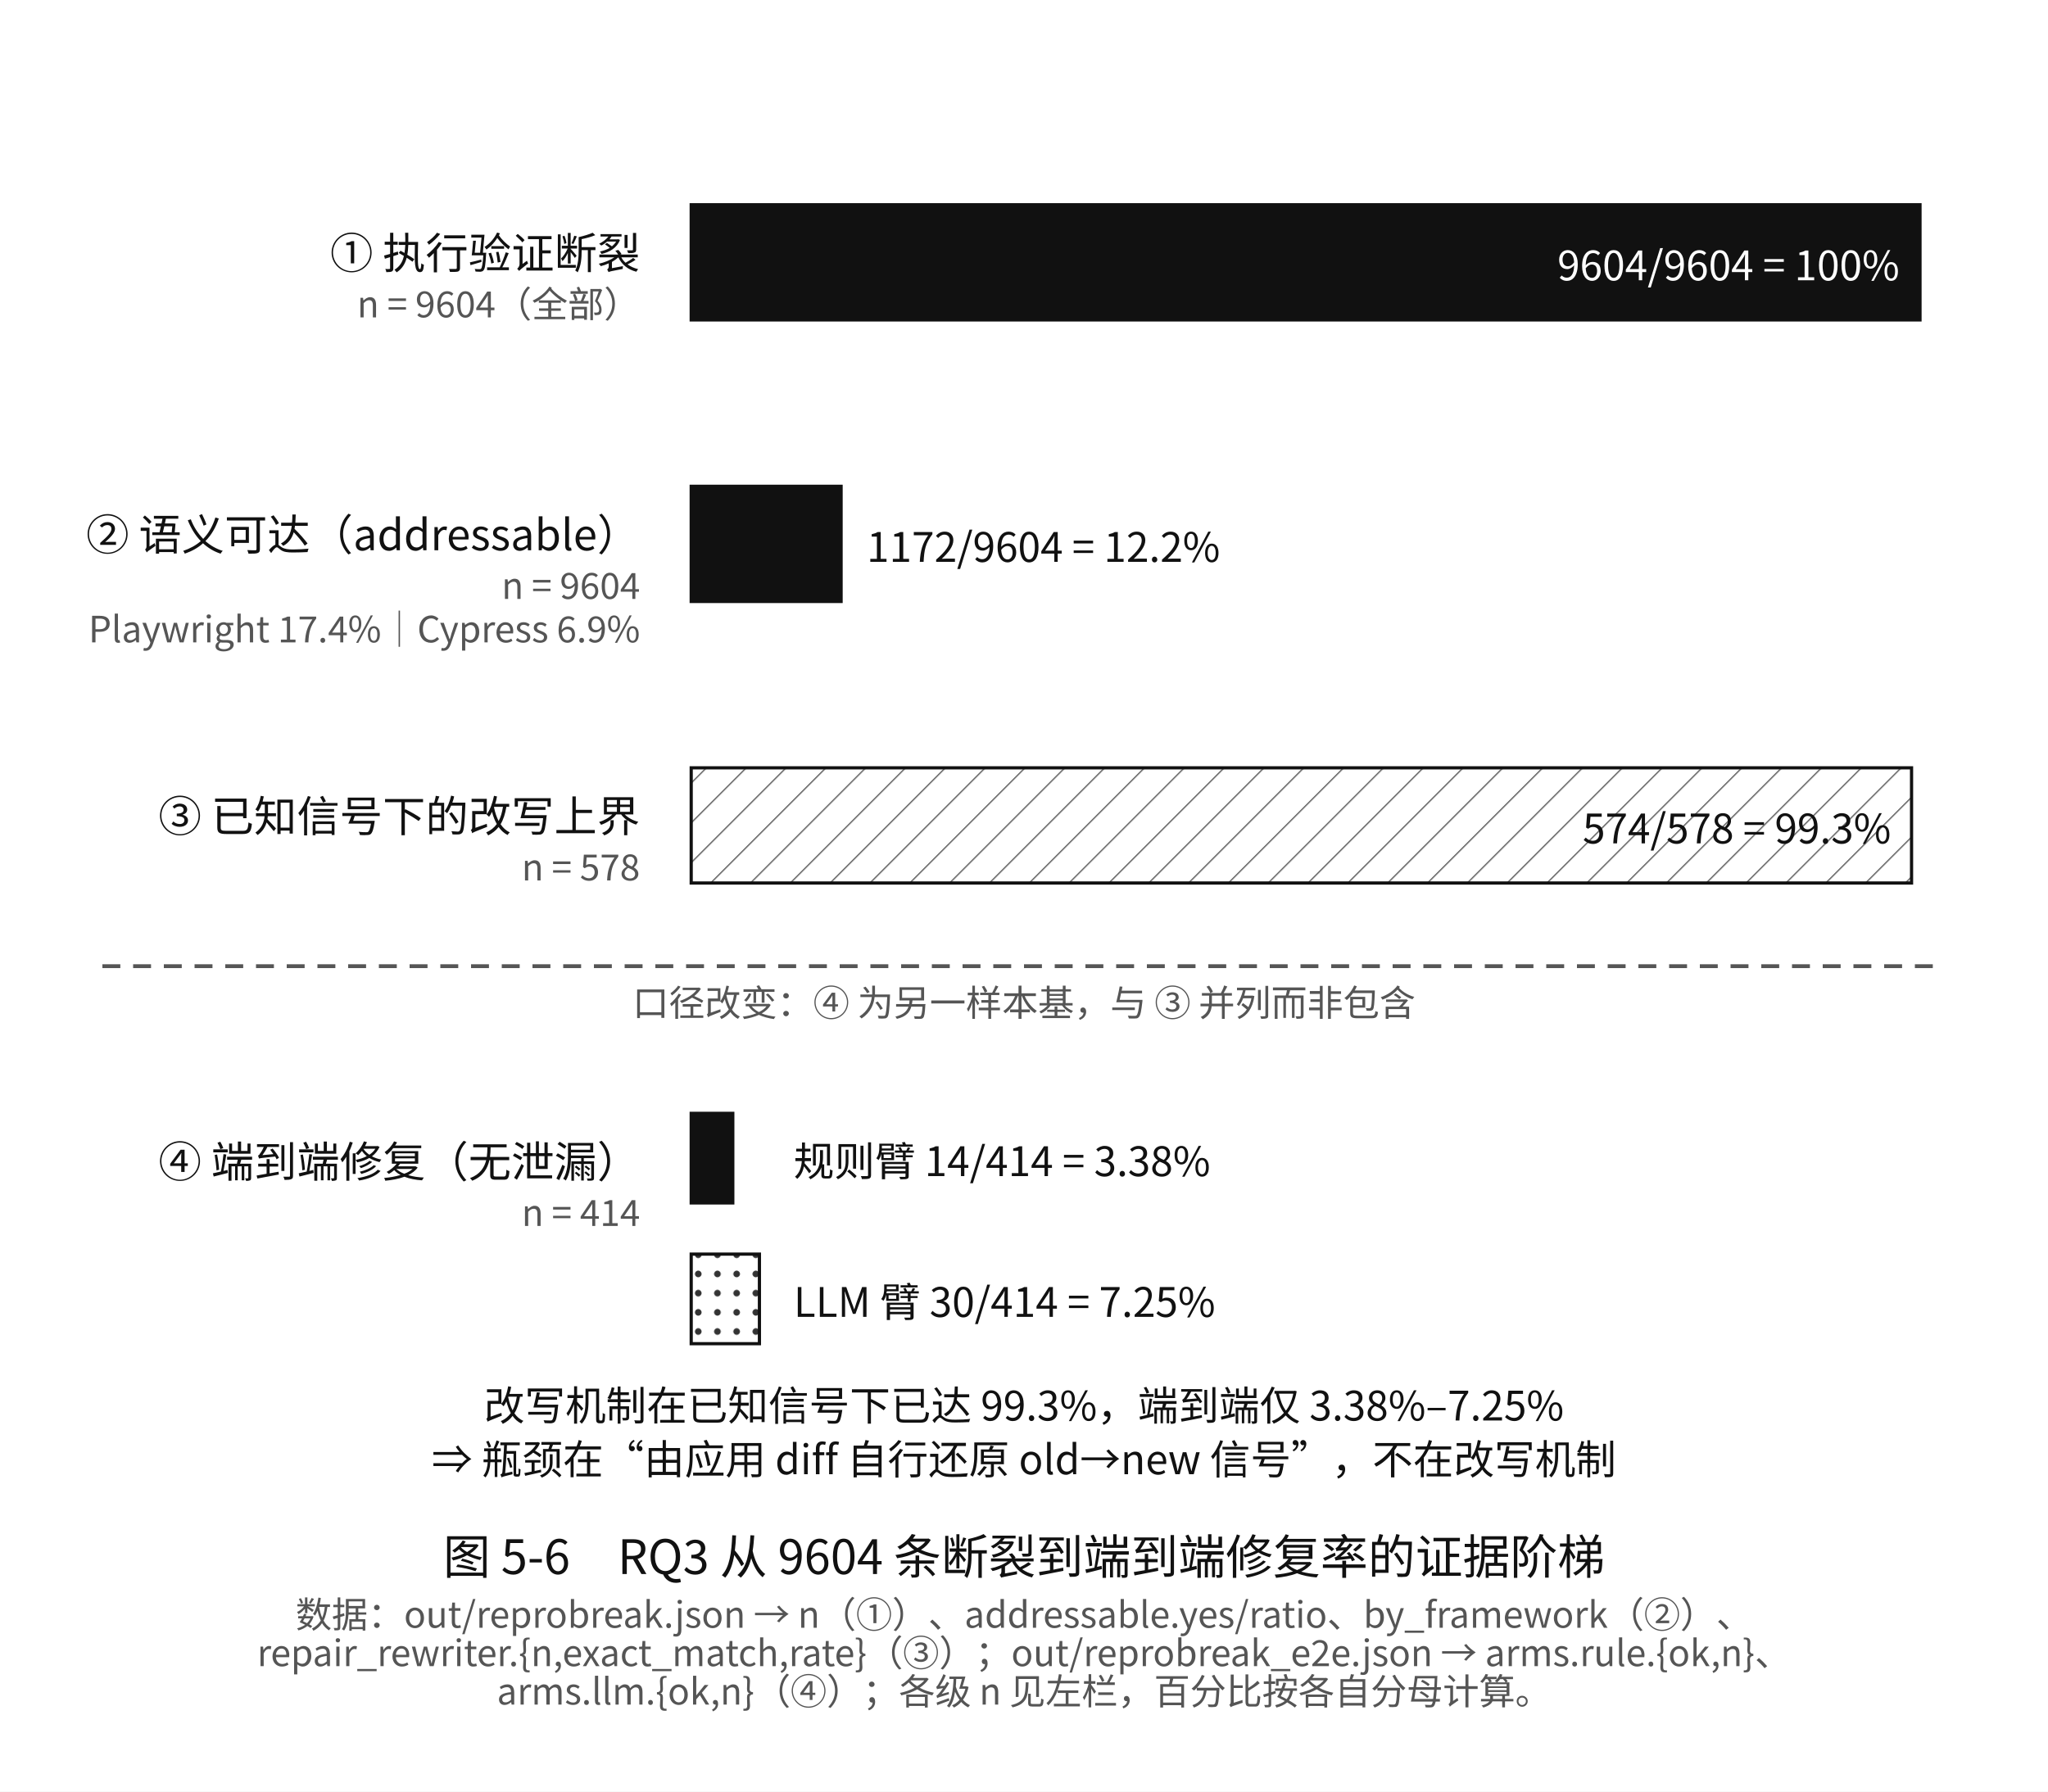
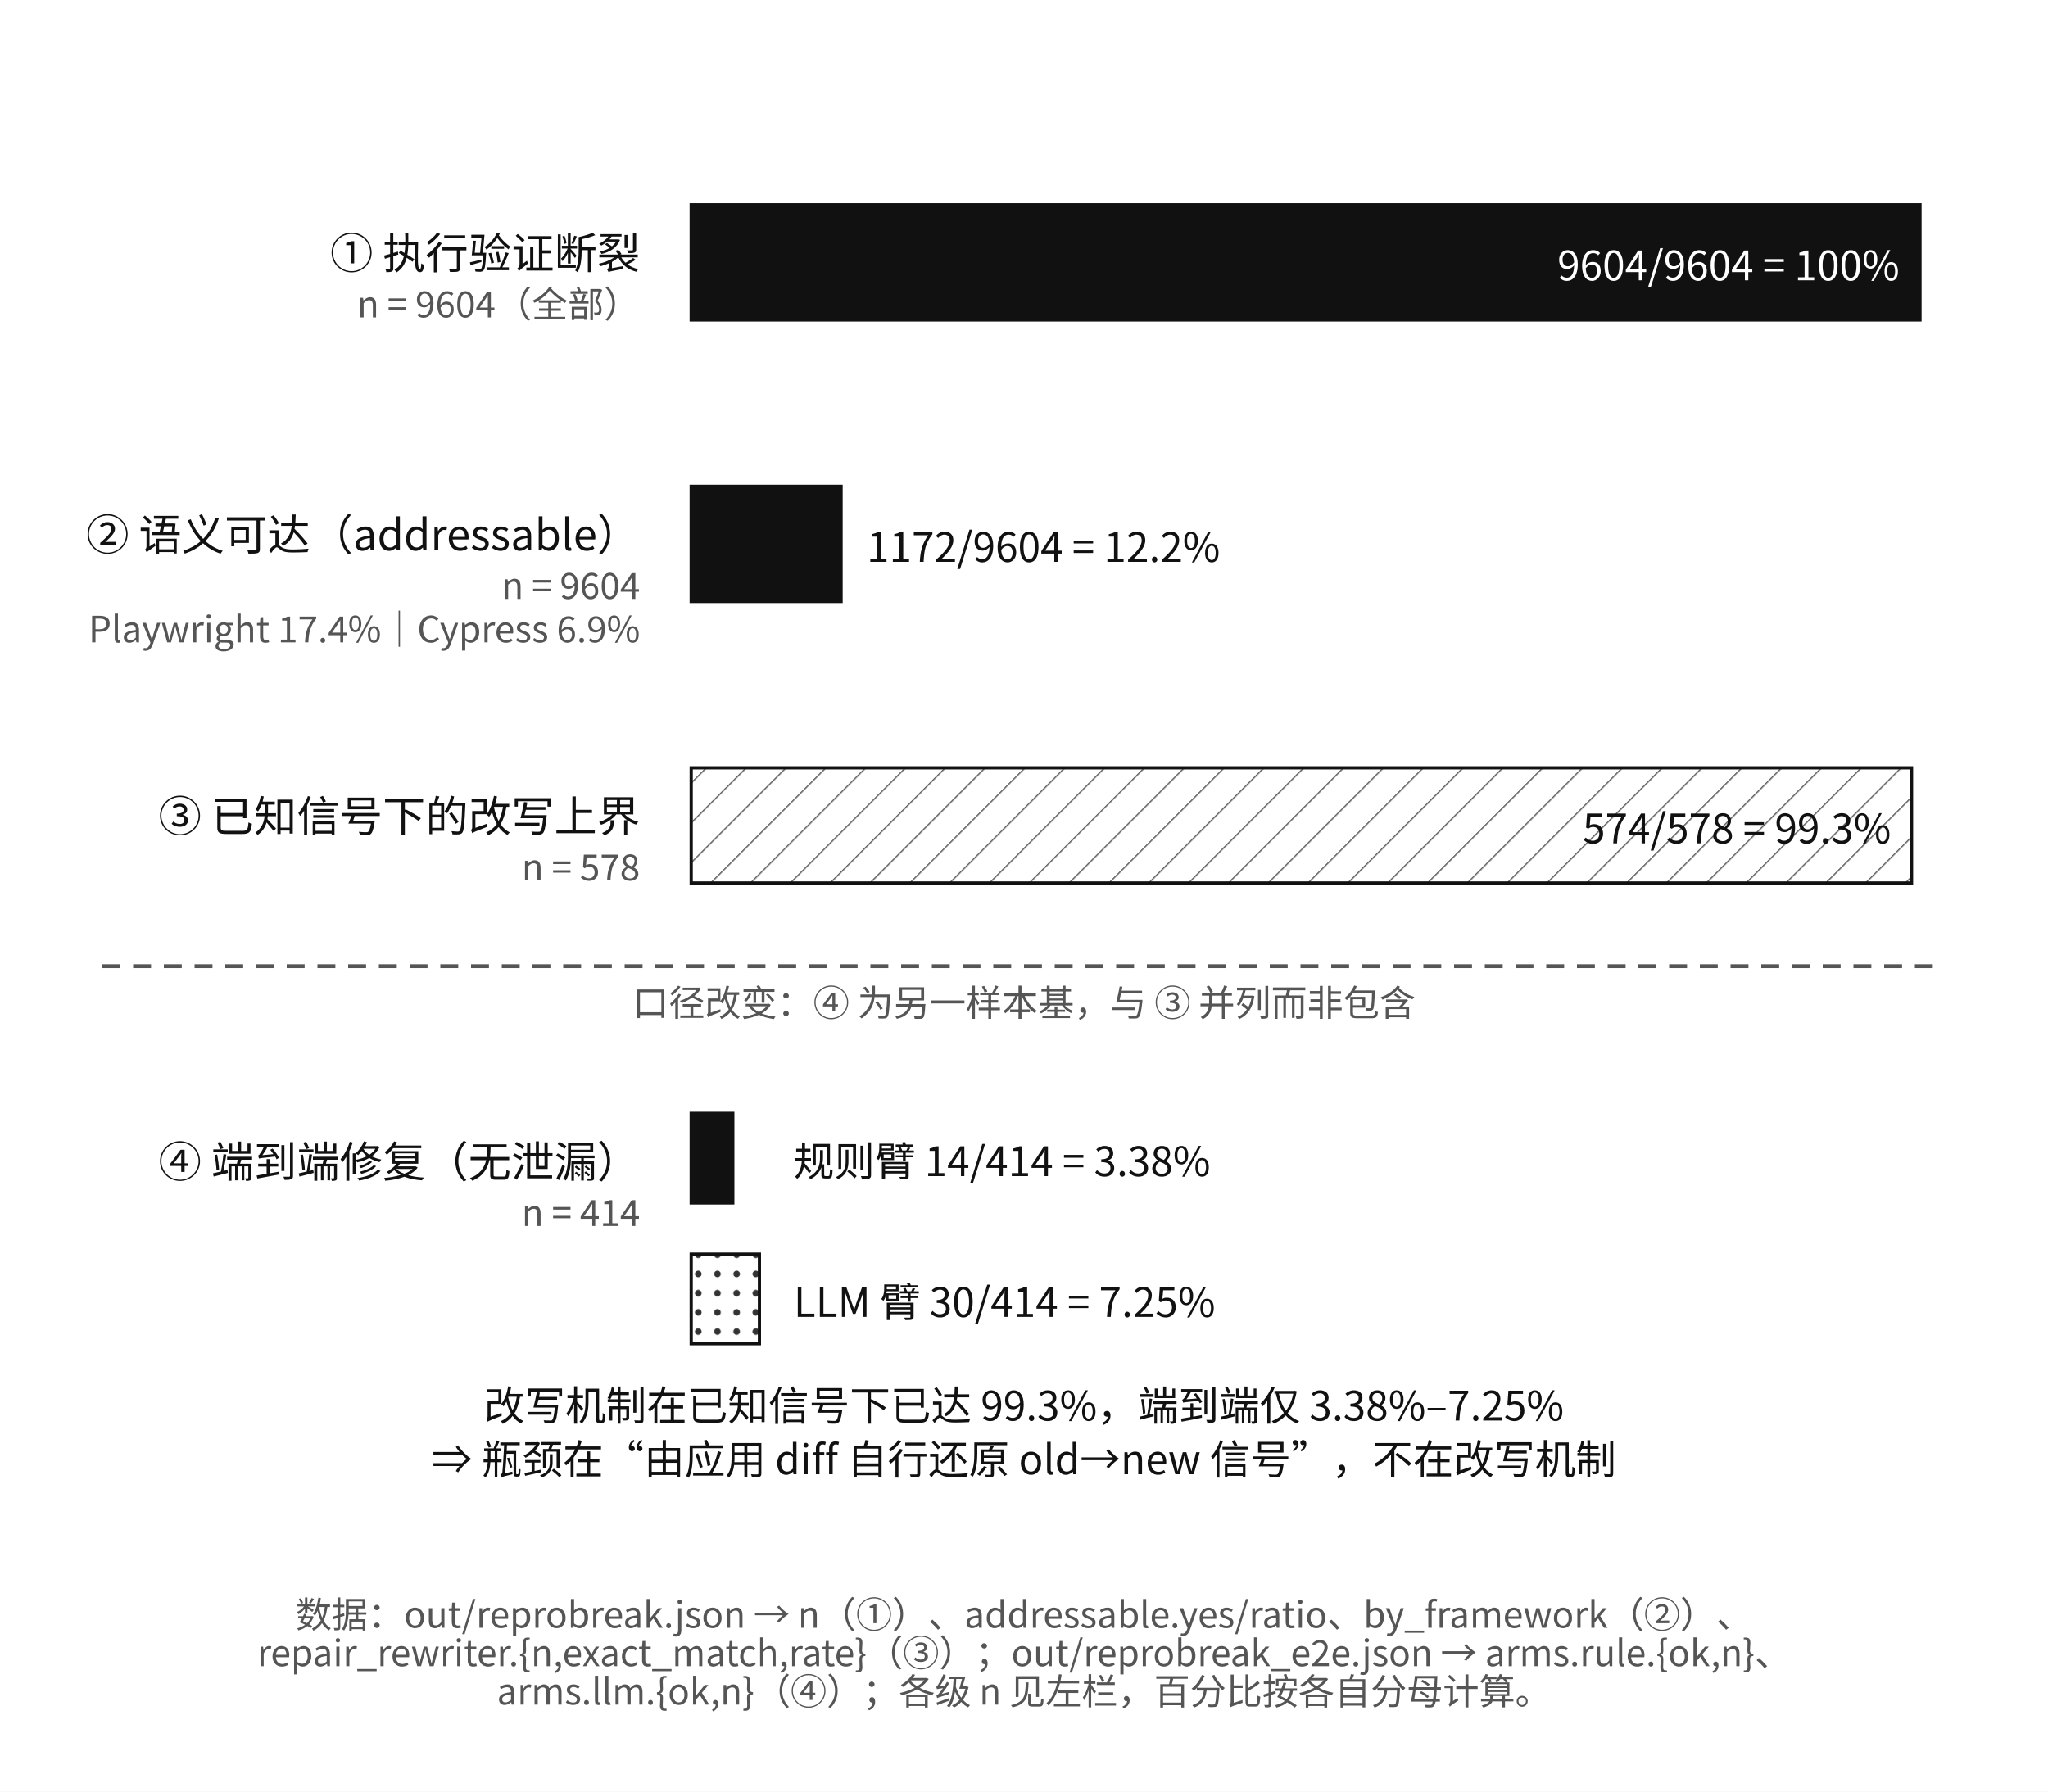
<svg xmlns="http://www.w3.org/2000/svg" width="160.0mm" height="140.0mm" viewBox="0 -0.0 160.0 140.0" version="1.1">
  <rect x="0" y="-0.0" width="160.0" height="140.0" fill="#ffffff" />
  <g font-family="Noto Sans CJK SC, Source Han Sans SC, PingFang SC, Hiragino Sans GB, Microsoft YaHei, sans-serif">
    <defs>
      <pattern id="hatch" width="1.4" height="1.4" patternUnits="userSpaceOnUse" patternTransform="rotate(45)">
        <line x1="0" y1="0" x2="0" y2="1.4" stroke="#333333" stroke-width="0.3" />
      </pattern>
      <pattern id="hatchL" width="2.2" height="2.2" patternUnits="userSpaceOnUse" patternTransform="rotate(45)">
        <line x1="0" y1="0" x2="0" y2="2.2" stroke="#666666" stroke-width="0.2" />
      </pattern>
      <pattern id="dotf" width="1.5" height="1.5" patternUnits="userSpaceOnUse">
        <circle cx="0.55" cy="0.55" r="0.26" fill="#333333" />
      </pattern>
    </defs>
    <text x="50.00" y="21.00" font-size="3.351" text-anchor="end" fill="#111111" font-weight="400">① 执行验证断裂</text>
    <text x="50.00" y="24.80" font-size="2.822" text-anchor="end" fill="#555555" font-weight="400">n = 9604（全部）</text>
    <rect x="54.00" y="16.00" width="96.00" height="9.00" fill="#111111" stroke="#111111" stroke-width="0.25" />
    <text x="148.40" y="21.90" font-size="3.175" text-anchor="end" fill="#FFFFFF" font-weight="400">9604/9604 = 100%</text>
    <text x="50.00" y="43.00" font-size="3.351" text-anchor="end" fill="#111111" font-weight="400">② 语义可达（addressable）</text>
    <text x="50.00" y="46.80" font-size="2.822" text-anchor="end" fill="#555555" font-weight="400">n = 9604</text>
    <text x="50.00" y="50.20" font-size="2.822" text-anchor="end" fill="#555555" font-weight="400">Playwright 17.4%｜Cypress 6.9%</text>
    <rect x="54.00" y="38.00" width="11.71" height="9.00" fill="#111111" stroke="#111111" stroke-width="0.25" />
    <text x="67.71" y="43.90" font-size="3.175" text-anchor="start" fill="#111111" font-weight="400">1172/9604 = 12.2%</text>
    <text x="50.00" y="65.00" font-size="3.351" text-anchor="end" fill="#111111" font-weight="400">③ 已知信号下的改写上界</text>
    <text x="50.00" y="68.80" font-size="2.822" text-anchor="end" fill="#555555" font-weight="400">n = 578</text>
    <rect x="54.00" y="60.00" width="95.34" height="9.00" fill="url(#hatchL)" stroke="#111111" stroke-width="0.25" />
    <text x="147.74" y="65.90" font-size="3.175" text-anchor="end" fill="#111111" font-weight="400">574/578 = 99.3%</text>
    <line x1="8.00" y1="75.50" x2="152.00" y2="75.50" stroke="#555555" stroke-width="0.3" stroke-dasharray="1.4 1.0" />
    <text x="80.00" y="79.40" font-size="2.822" text-anchor="middle" fill="#555555" font-weight="400">口径改变：④ 为另一样本基，与 ③ 并列而非包含</text>
    <text x="50.00" y="92.00" font-size="3.351" text-anchor="end" fill="#111111" font-weight="400">④ 端到端修复（无泄漏）</text>
    <text x="50.00" y="95.80" font-size="2.822" text-anchor="end" fill="#555555" font-weight="400">n = 414</text>
    <rect x="54.00" y="87.00" width="3.25" height="7.00" fill="#111111" stroke="#111111" stroke-width="0.25" />
    <text x="62.00" y="91.90" font-size="3.175" text-anchor="start" fill="#111111" font-weight="400">规则臂 14/414 = 3.38%</text>
    <rect x="54.00" y="98.00" width="5.33" height="7.00" fill="url(#dotf)" stroke="#111111" stroke-width="0.25" />
    <text x="62.00" y="102.90" font-size="3.175" text-anchor="start" fill="#111111" font-weight="400">LLM 臂 30/414 = 7.25%</text>
    <text x="80.00" y="111.00" font-size="3.175" text-anchor="middle" fill="#111111" font-weight="400">改写机制在已知信号下已达 99.3%，端到端仅 3.38%–7.25%</text>
    <text x="80.00" y="115.20" font-size="3.175" text-anchor="middle" fill="#111111" font-weight="400">⇒ 瓶颈在“由应用 diff 自行还原 old→new 信号”，不在改写机制</text>
-     <text x="80.00" y="123.00" font-size="3.704" text-anchor="middle" fill="#111111" font-weight="400">图 5-6　RQ3 从 9604 条断裂到端到端修复率的证据阶梯</text>
    <text x="80.00" y="127.20" font-size="2.822" text-anchor="middle" fill="#555555" font-weight="400">数据：out/reprobreak.json → n（①）、addressable.yes/ratio、by_framework（②）、</text>
    <text x="80.00" y="130.20" font-size="2.822" text-anchor="middle" fill="#555555" font-weight="400">repair_rewriter.{n,exact_match,rate}（③）；out/reprobreak_e2e.json → arms.rule.{ok,n}、</text>
    <text x="80.00" y="133.20" font-size="2.822" text-anchor="middle" fill="#555555" font-weight="400">arms.llm.{ok,n}（④）；各级 n 见左栏，百分比按各自分母计算。</text>
  </g>
</svg>
